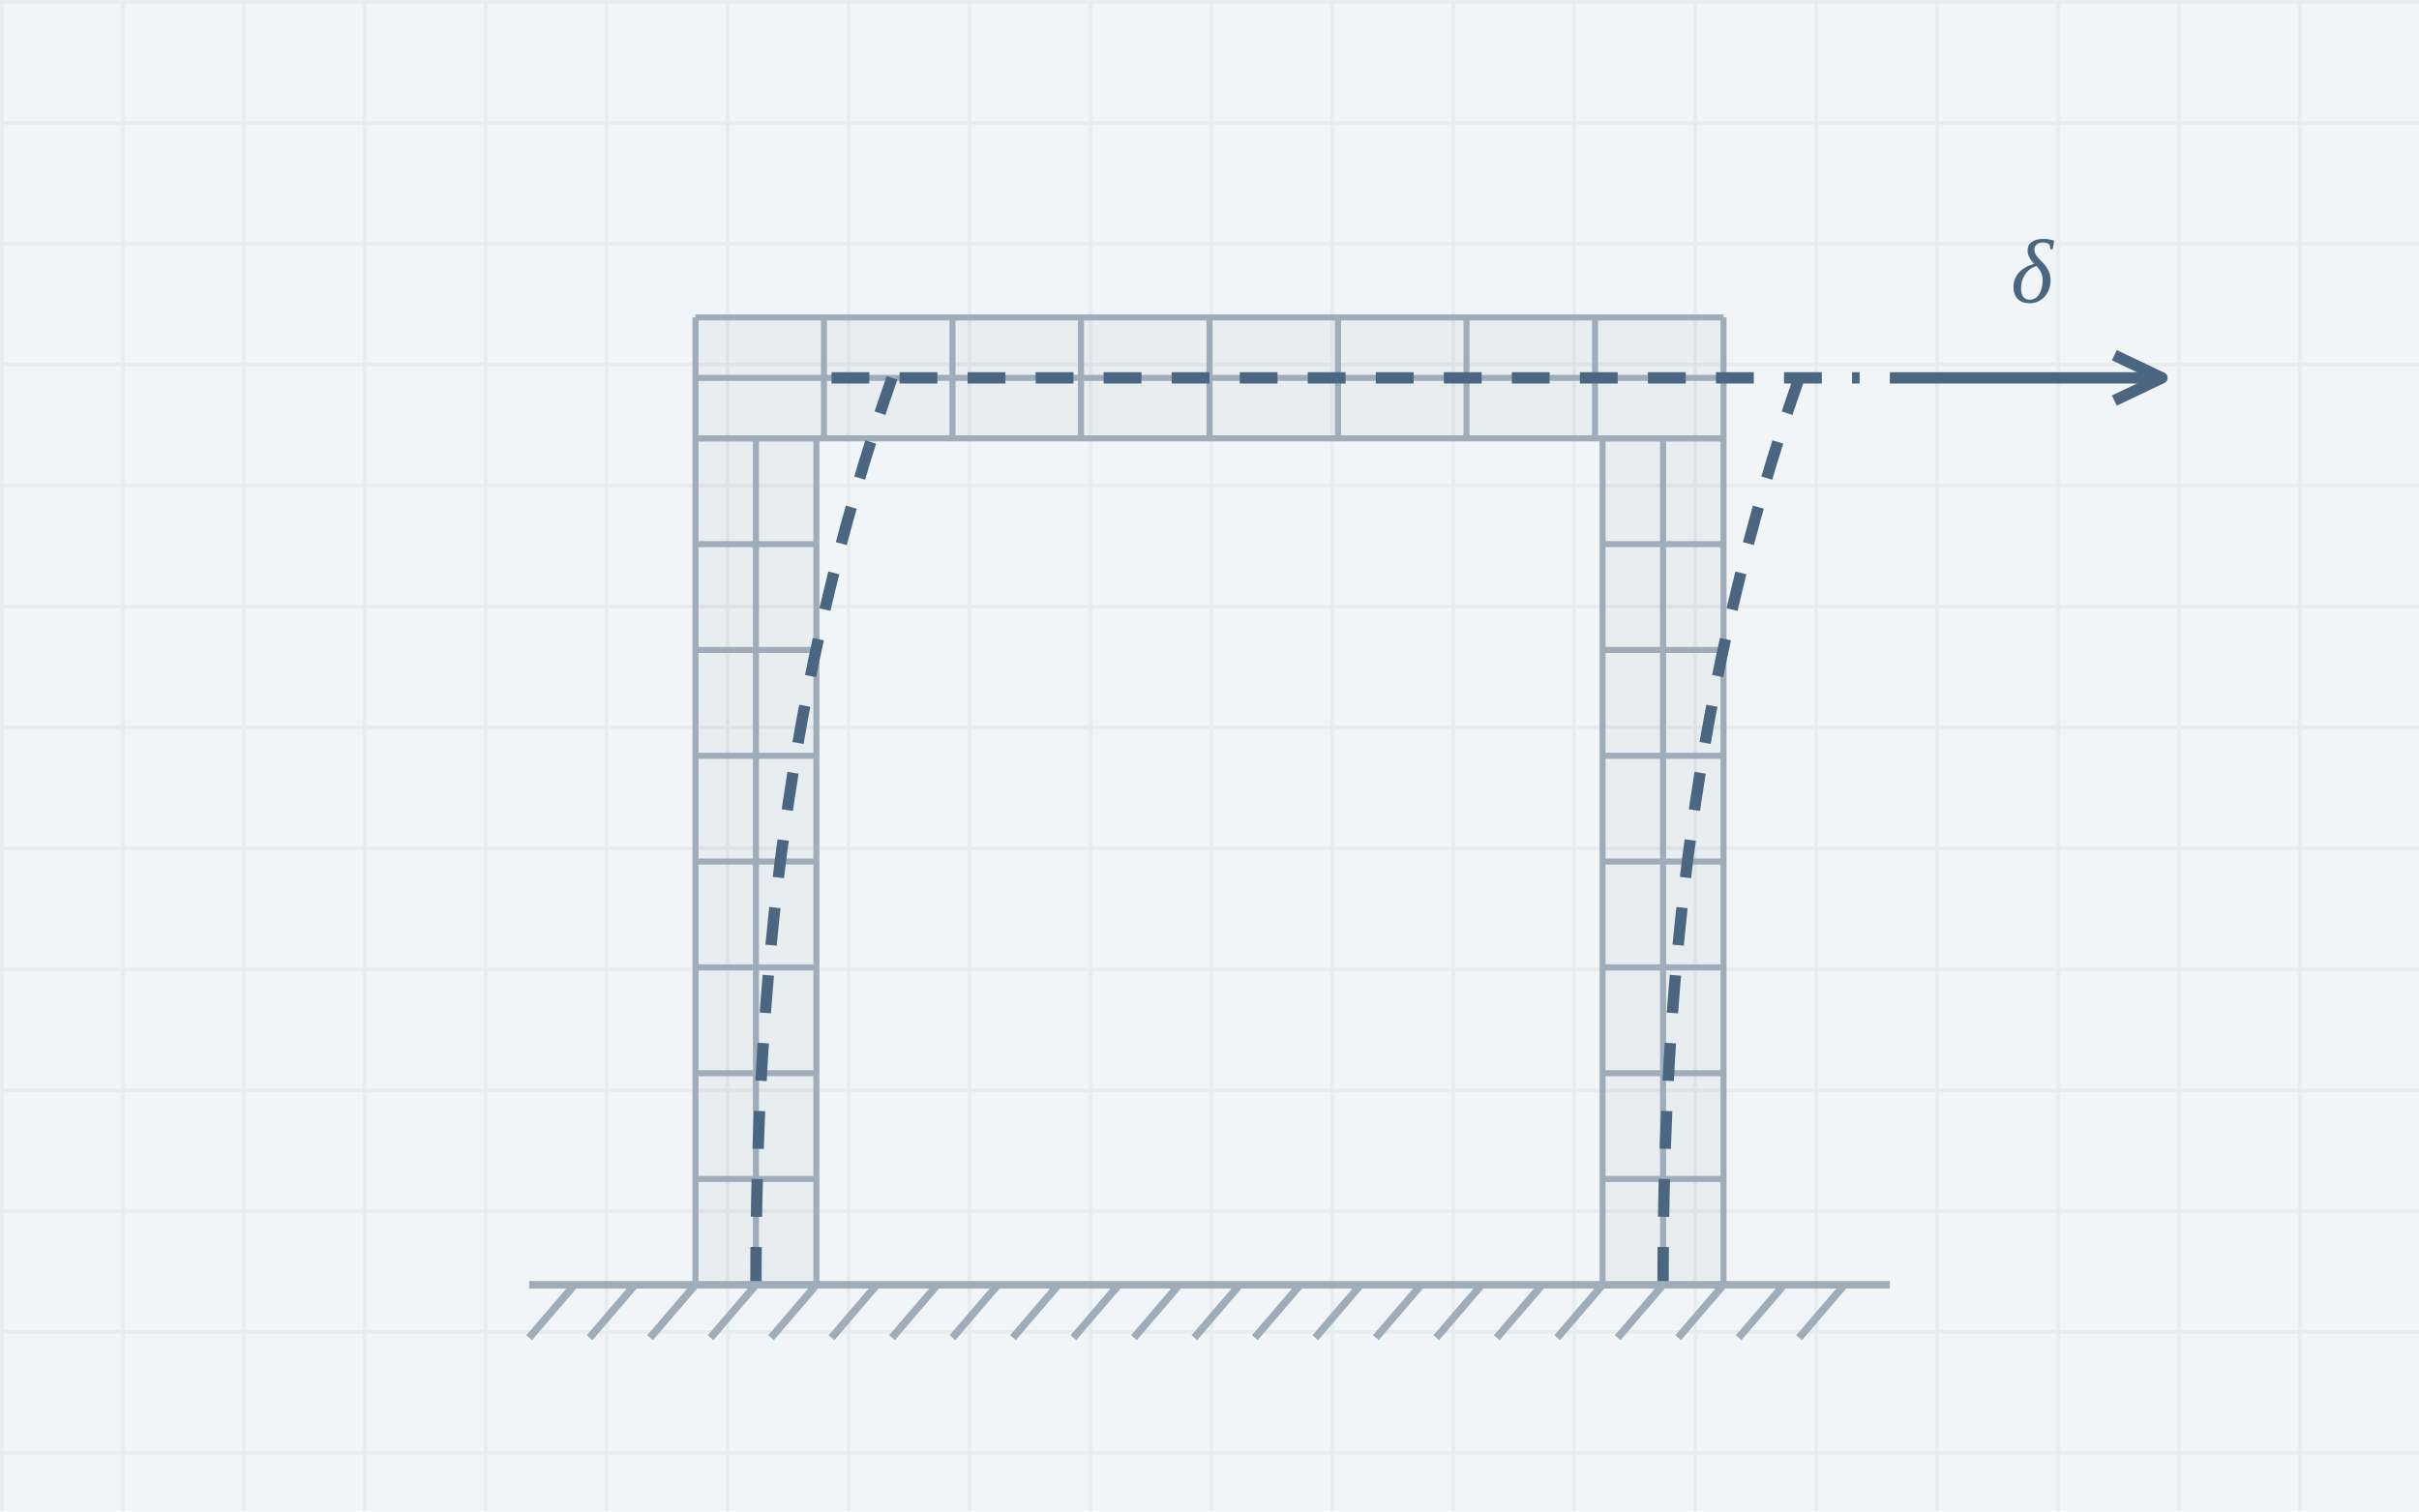
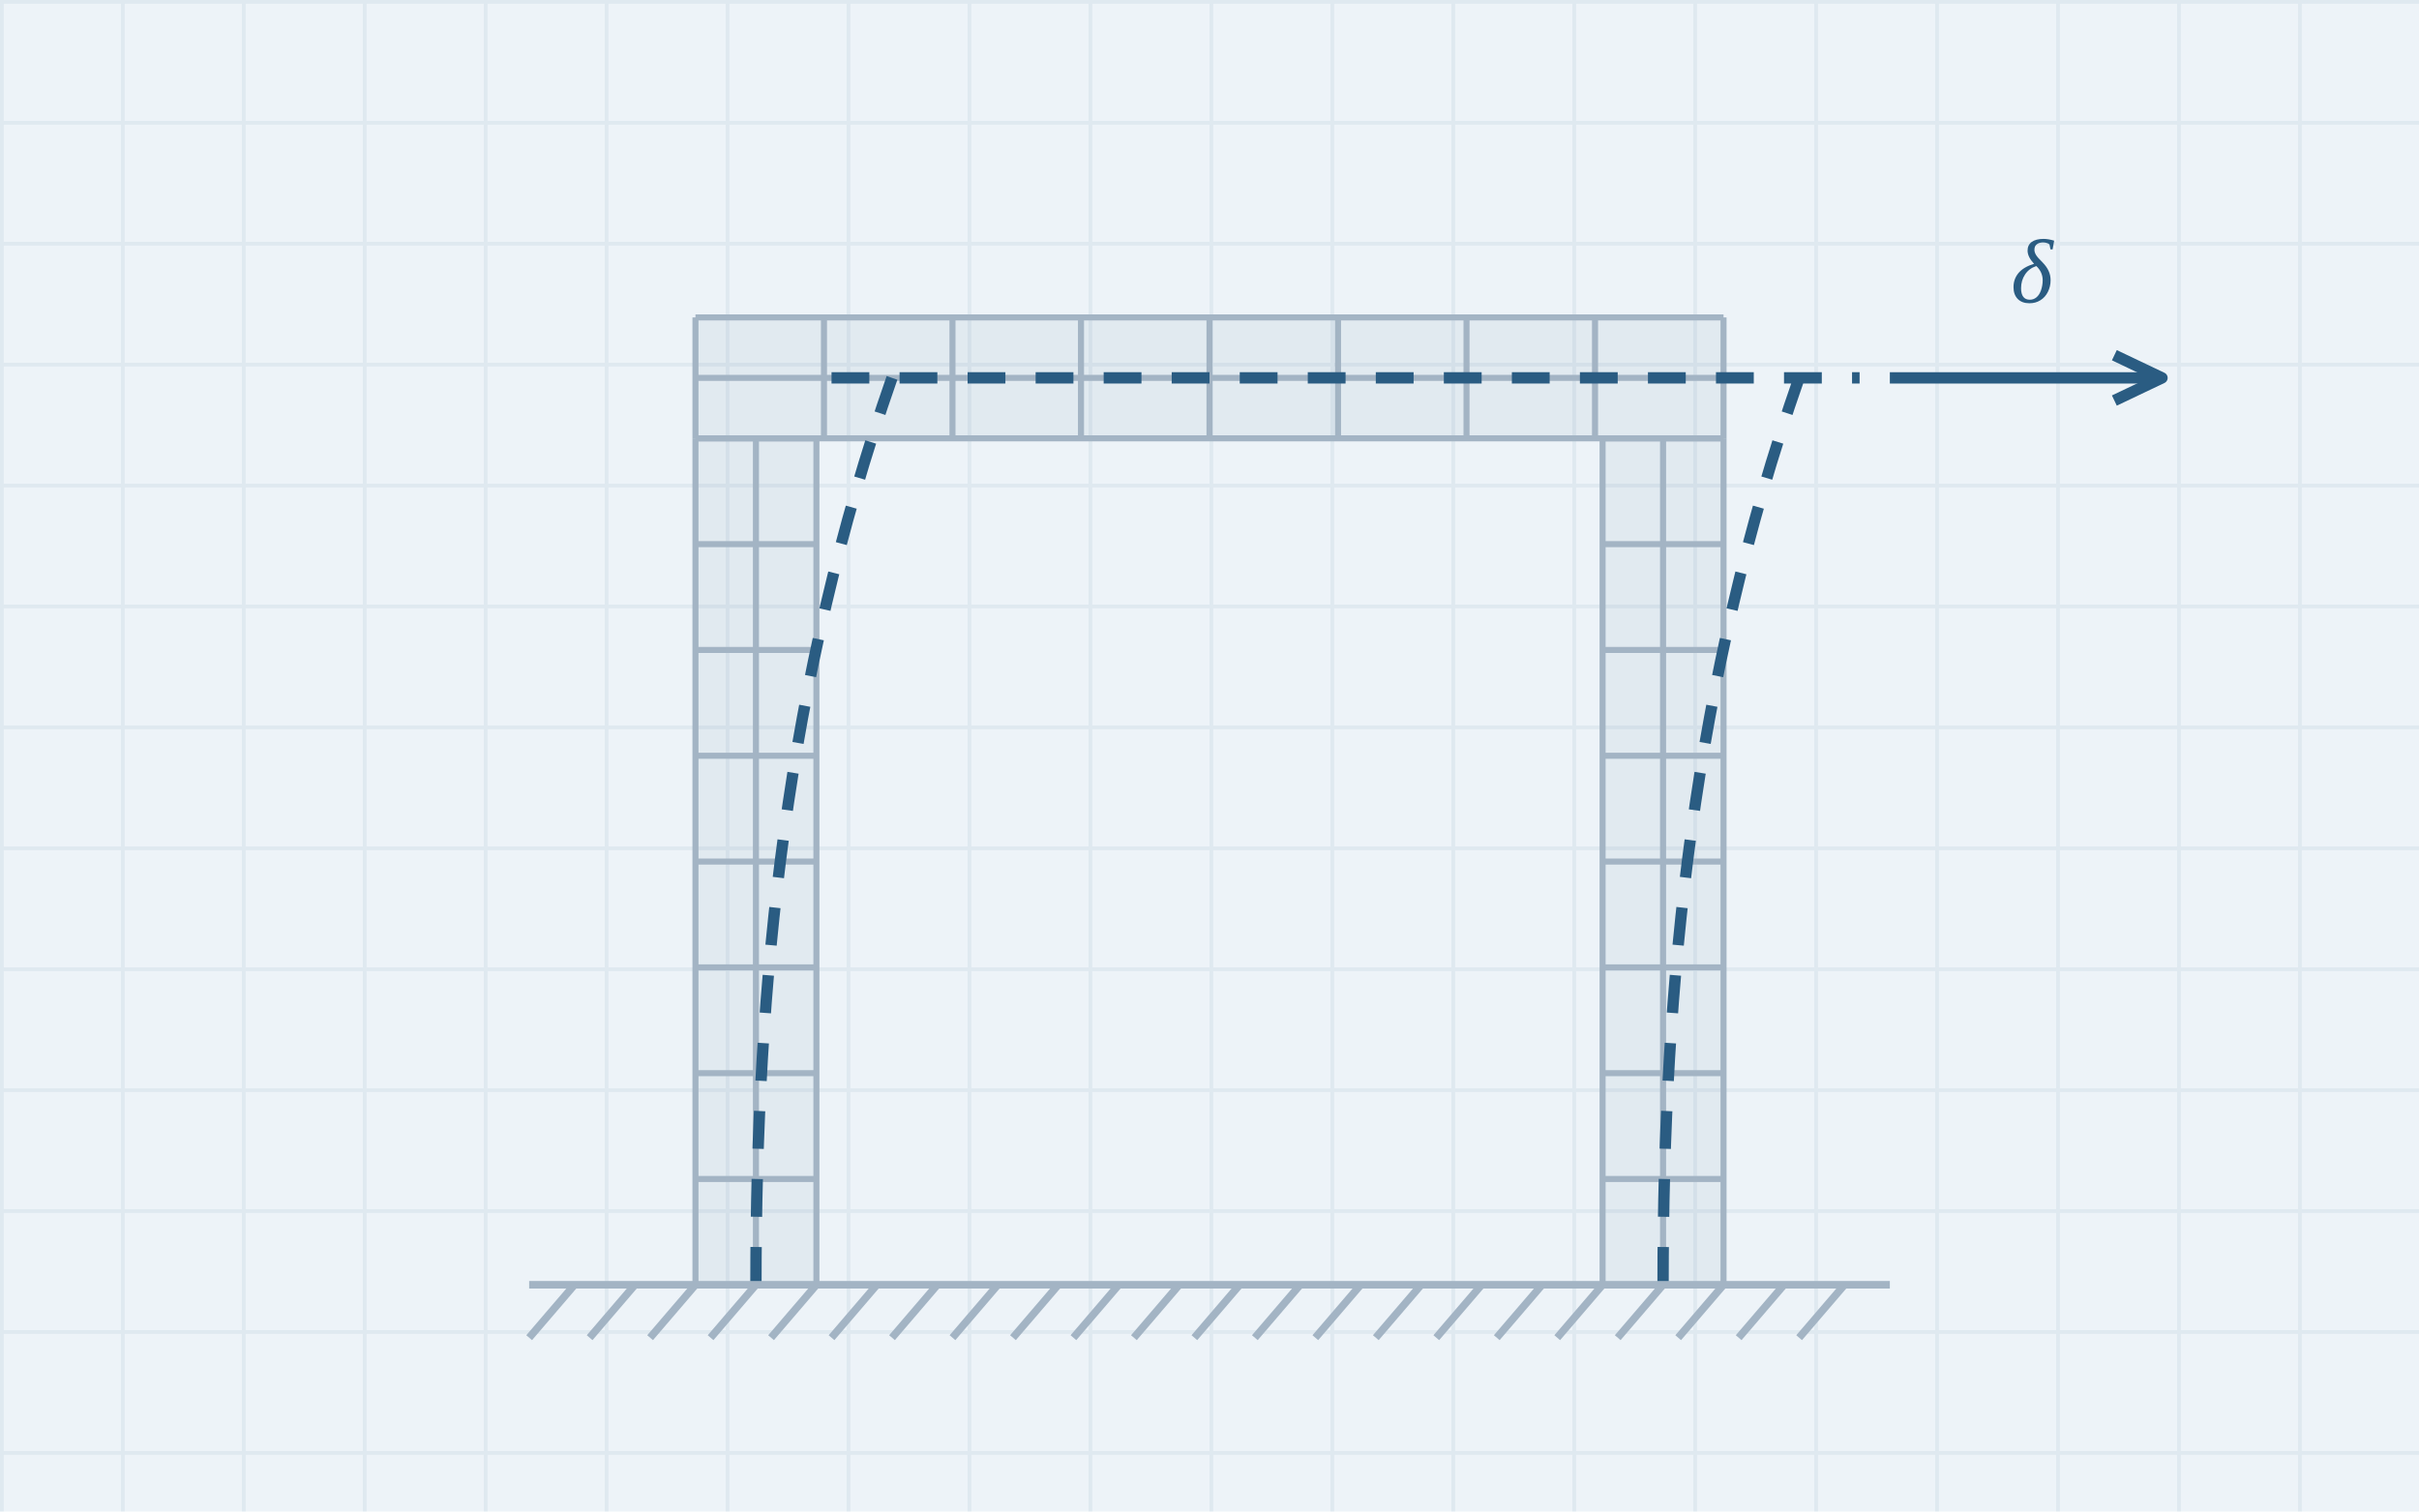
<svg xmlns="http://www.w3.org/2000/svg" viewBox="0 0 320 200" preserveAspectRatio="xMidYMid slice">
  <defs>
    <pattern id="g" width="16" height="16" patternUnits="userSpaceOnUse">
-       <path d="M16 0H0V16" fill="none" stroke="rgba(74,102,128,.07)" stroke-width="1" />
+       <path d="M16 0H0V16" fill="none" stroke="rgba(42,92,130,.07)" stroke-width="1" />
    </pattern>
  </defs>
-   <rect width="320" height="200" fill="#f2f5f8" />
+   <rect width="320" height="200" fill="#edf3f8" />
  <rect width="320" height="200" fill="url(#g)" />
-   <rect x="92" y="58" width="16" height="112" fill="rgba(74,102,128,.06)" />
-   <path d="M100 58V170M92 58V170M108 58V170M92 58H108M92 72H108M92 86H108M92 100H108M92 114H108M92 128H108M92 142H108M92 156H108M92 170H108" stroke="#9fadba" stroke-width=".8" fill="none" />
-   <rect x="212" y="58" width="16" height="112" fill="rgba(74,102,128,.06)" />
-   <path d="M220 58V170M212 58V170M228 58V170M212 58H228M212 72H228M212 86H228M212 100H228M212 114H228M212 128H228M212 142H228M212 156H228M212 170H228" stroke="#9fadba" stroke-width=".8" fill="none" />
-   <rect x="92" y="42" width="136" height="16" fill="rgba(74,102,128,.06)" />
-   <path d="M92 42H228M92 50H228M92 58H228M92 42V58M109 42V58M126 42V58M143 42V58M160 42V58M177 42V58M194 42V58M211 42V58M228 42V58" stroke="#9fadba" stroke-width=".8" fill="none" />
-   <path d="M100 170C100 130 104 90 118 50M220 170C220 130 224 90 238 50M110 50H246" stroke="#4a6680" stroke-width="1.5" stroke-dasharray="5 4" fill="none" />
-   <path d="M70 170L250 170M76 170L70 177M84 170L78 177M92 170L86 177M100 170L94 177M108 170L102 177M116 170L110 177M124 170L118 177M132 170L126 177M140 170L134 177M148 170L142 177M156 170L150 177M164 170L158 177M172 170L166 177M180 170L174 177M188 170L182 177M196 170L190 177M204 170L198 177M212 170L206 177M220 170L214 177M228 170L222 177M236 170L230 177M244 170L238 177" stroke="#9fadba" stroke-width="1" fill="none" />
-   <path d="M250 50L286 50" stroke="#4a6680" stroke-width="1.5" fill="none" />
-   <path d="M279.7 53.0L286 50L279.7 47.0" stroke="#4a6680" stroke-width="1.5" fill="none" stroke-linejoin="round" />
-   <text x="266" y="40" font-family="'Times New Roman', Times, serif" font-size="12" fill="#4a6680" text-anchor="start" font-style="italic">δ</text>
+   <rect x="92" y="58" width="16" height="112" fill="rgba(42,92,130,.06)" />
+   <path d="M100 58V170M92 58V170M108 58V170M92 58H108M92 72H108M92 86H108M92 100H108M92 114H108M92 128H108M92 142H108M92 156H108M92 170H108" stroke="#a3b4c4" stroke-width=".8" fill="none" />
+   <rect x="212" y="58" width="16" height="112" fill="rgba(42,92,130,.06)" />
+   <path d="M220 58V170M212 58V170M228 58V170M212 58H228M212 72H228M212 86H228M212 100H228M212 114H228M212 128H228M212 142H228M212 156H228M212 170H228" stroke="#a3b4c4" stroke-width=".8" fill="none" />
+   <rect x="92" y="42" width="136" height="16" fill="rgba(42,92,130,.06)" />
+   <path d="M92 42H228M92 50H228M92 58H228M92 42V58M109 42V58M126 42V58M143 42V58M160 42V58M177 42V58M194 42V58M211 42V58M228 42V58" stroke="#a3b4c4" stroke-width=".8" fill="none" />
+   <path d="M100 170C100 130 104 90 118 50M220 170C220 130 224 90 238 50M110 50H246" stroke="#2a5c82" stroke-width="1.5" stroke-dasharray="5 4" fill="none" />
+   <path d="M70 170L250 170M76 170L70 177M84 170L78 177M92 170L86 177M100 170L94 177M108 170L102 177M116 170L110 177M124 170L118 177M132 170L126 177M140 170L134 177M148 170L142 177M156 170L150 177M164 170L158 177M172 170L166 177M180 170L174 177M188 170L182 177M196 170L190 177M204 170L198 177M212 170L206 177M220 170L214 177M228 170L222 177M236 170L230 177M244 170L238 177" stroke="#a3b4c4" stroke-width="1" fill="none" />
+   <path d="M250 50L286 50" stroke="#2a5c82" stroke-width="1.5" fill="none" />
+   <path d="M279.7 53.0L286 50L279.7 47.0" stroke="#2a5c82" stroke-width="1.5" fill="none" stroke-linejoin="round" />
+   <text x="266" y="40" font-family="'Times New Roman', Times, serif" font-size="12" fill="#2a5c82" text-anchor="start" font-style="italic">δ</text>
</svg>
